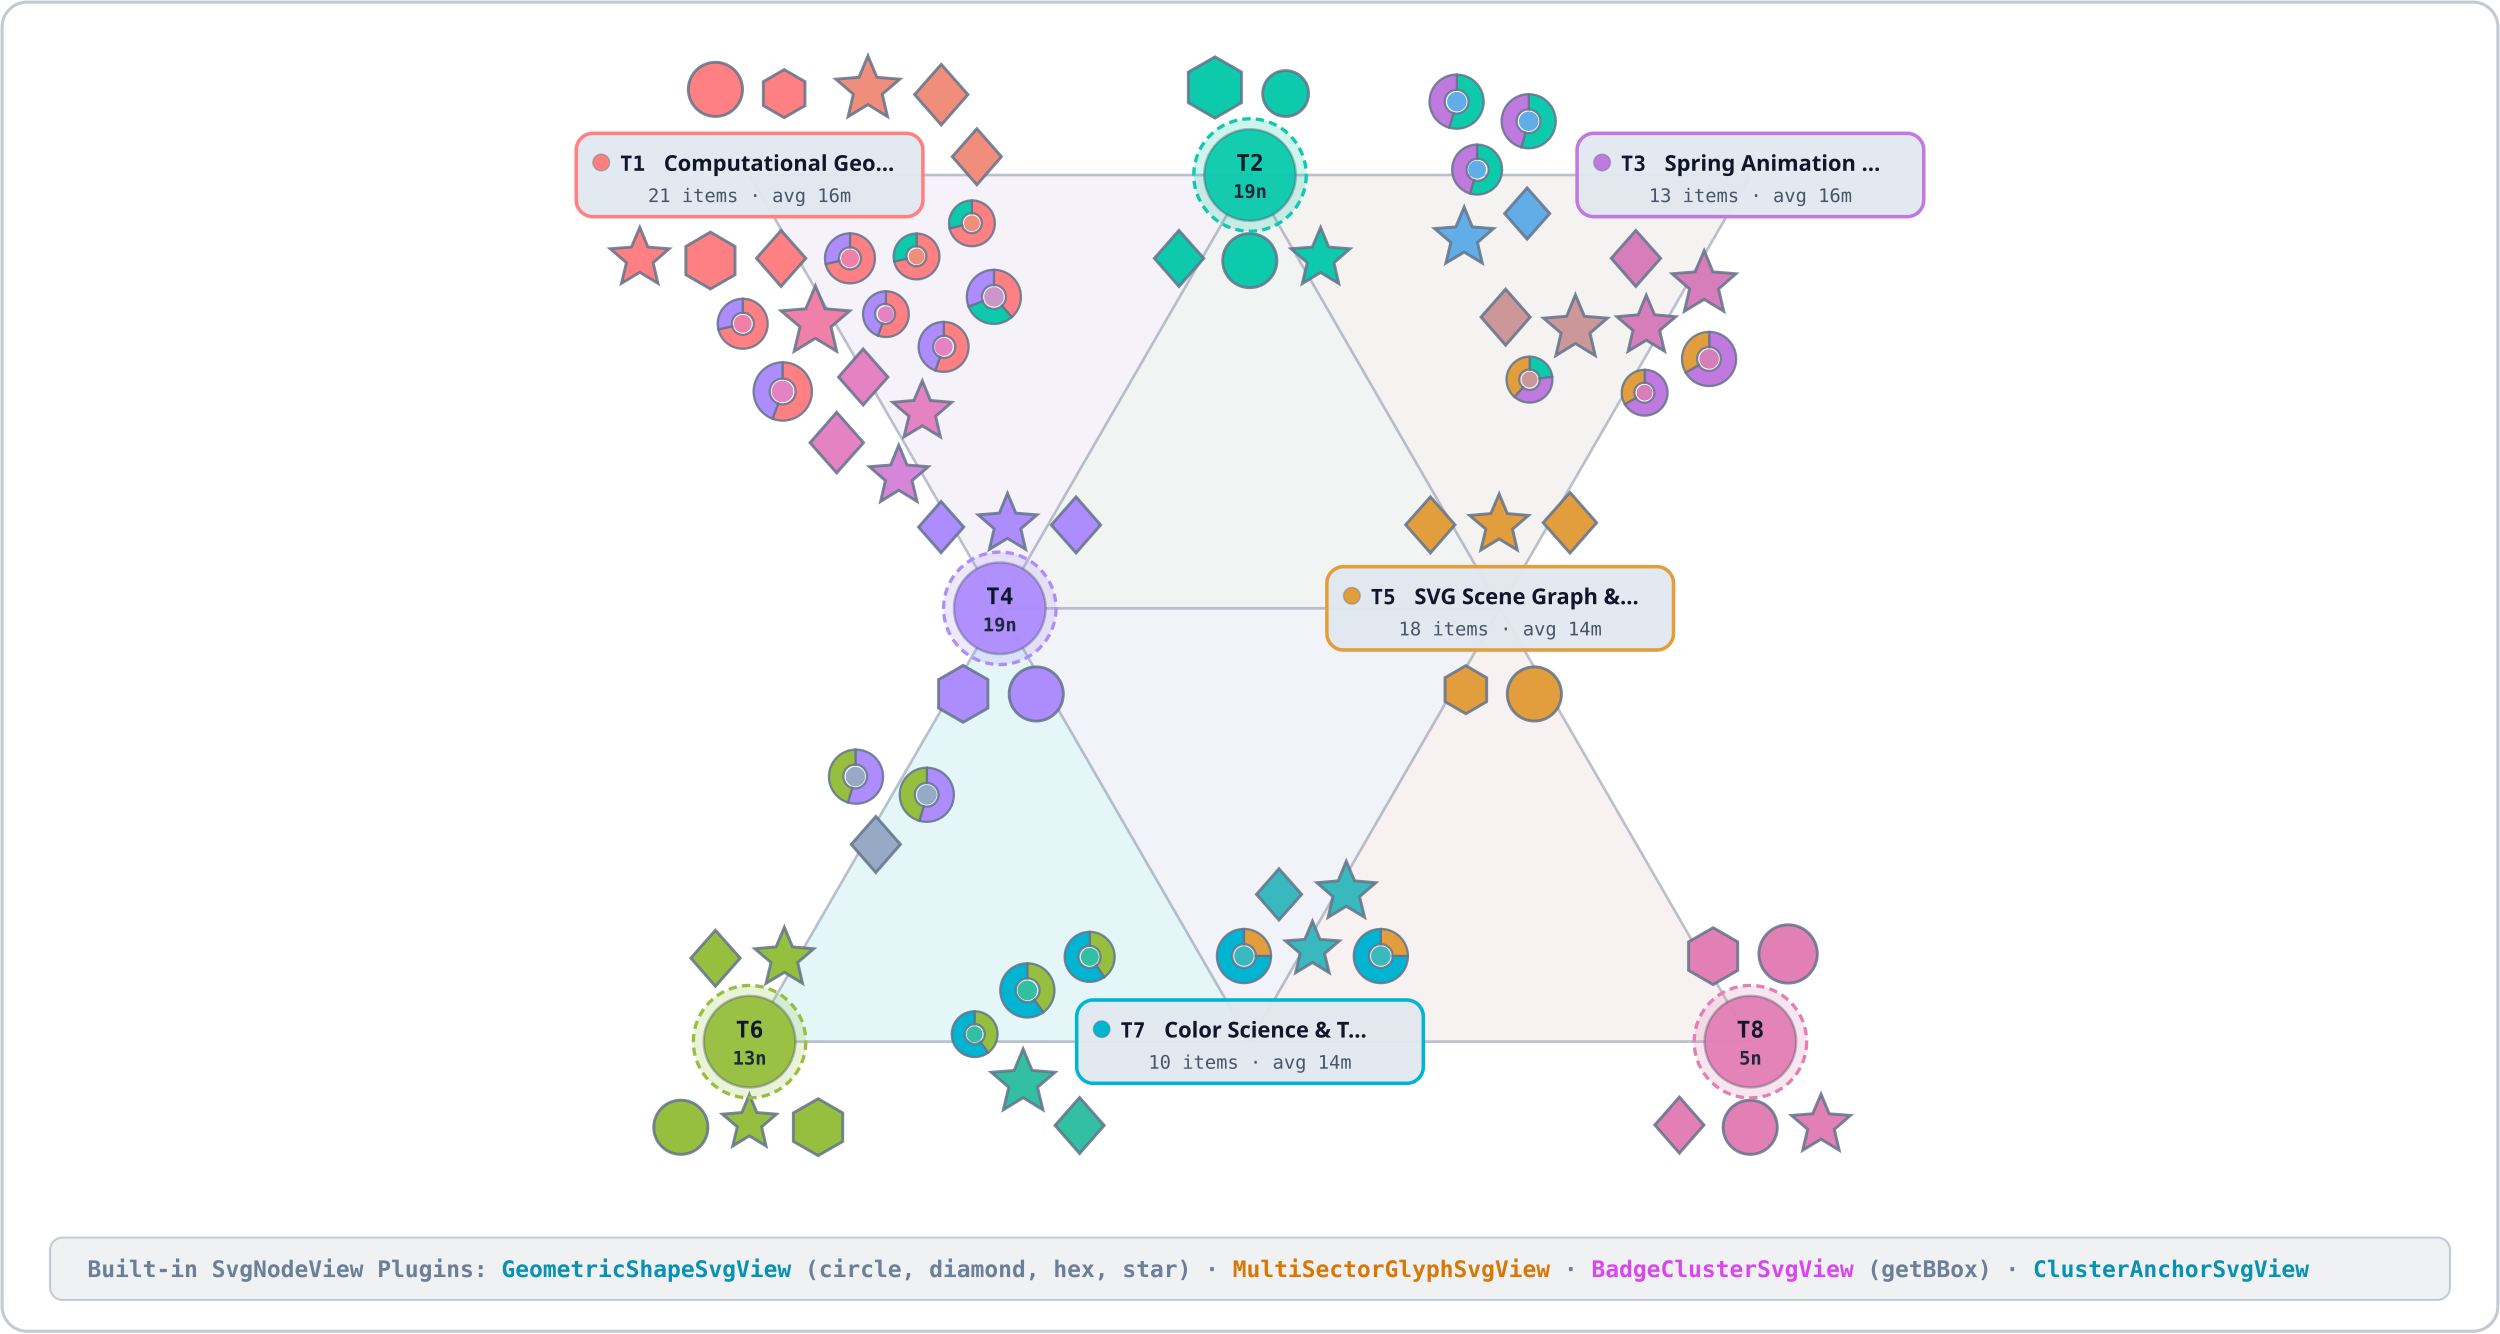
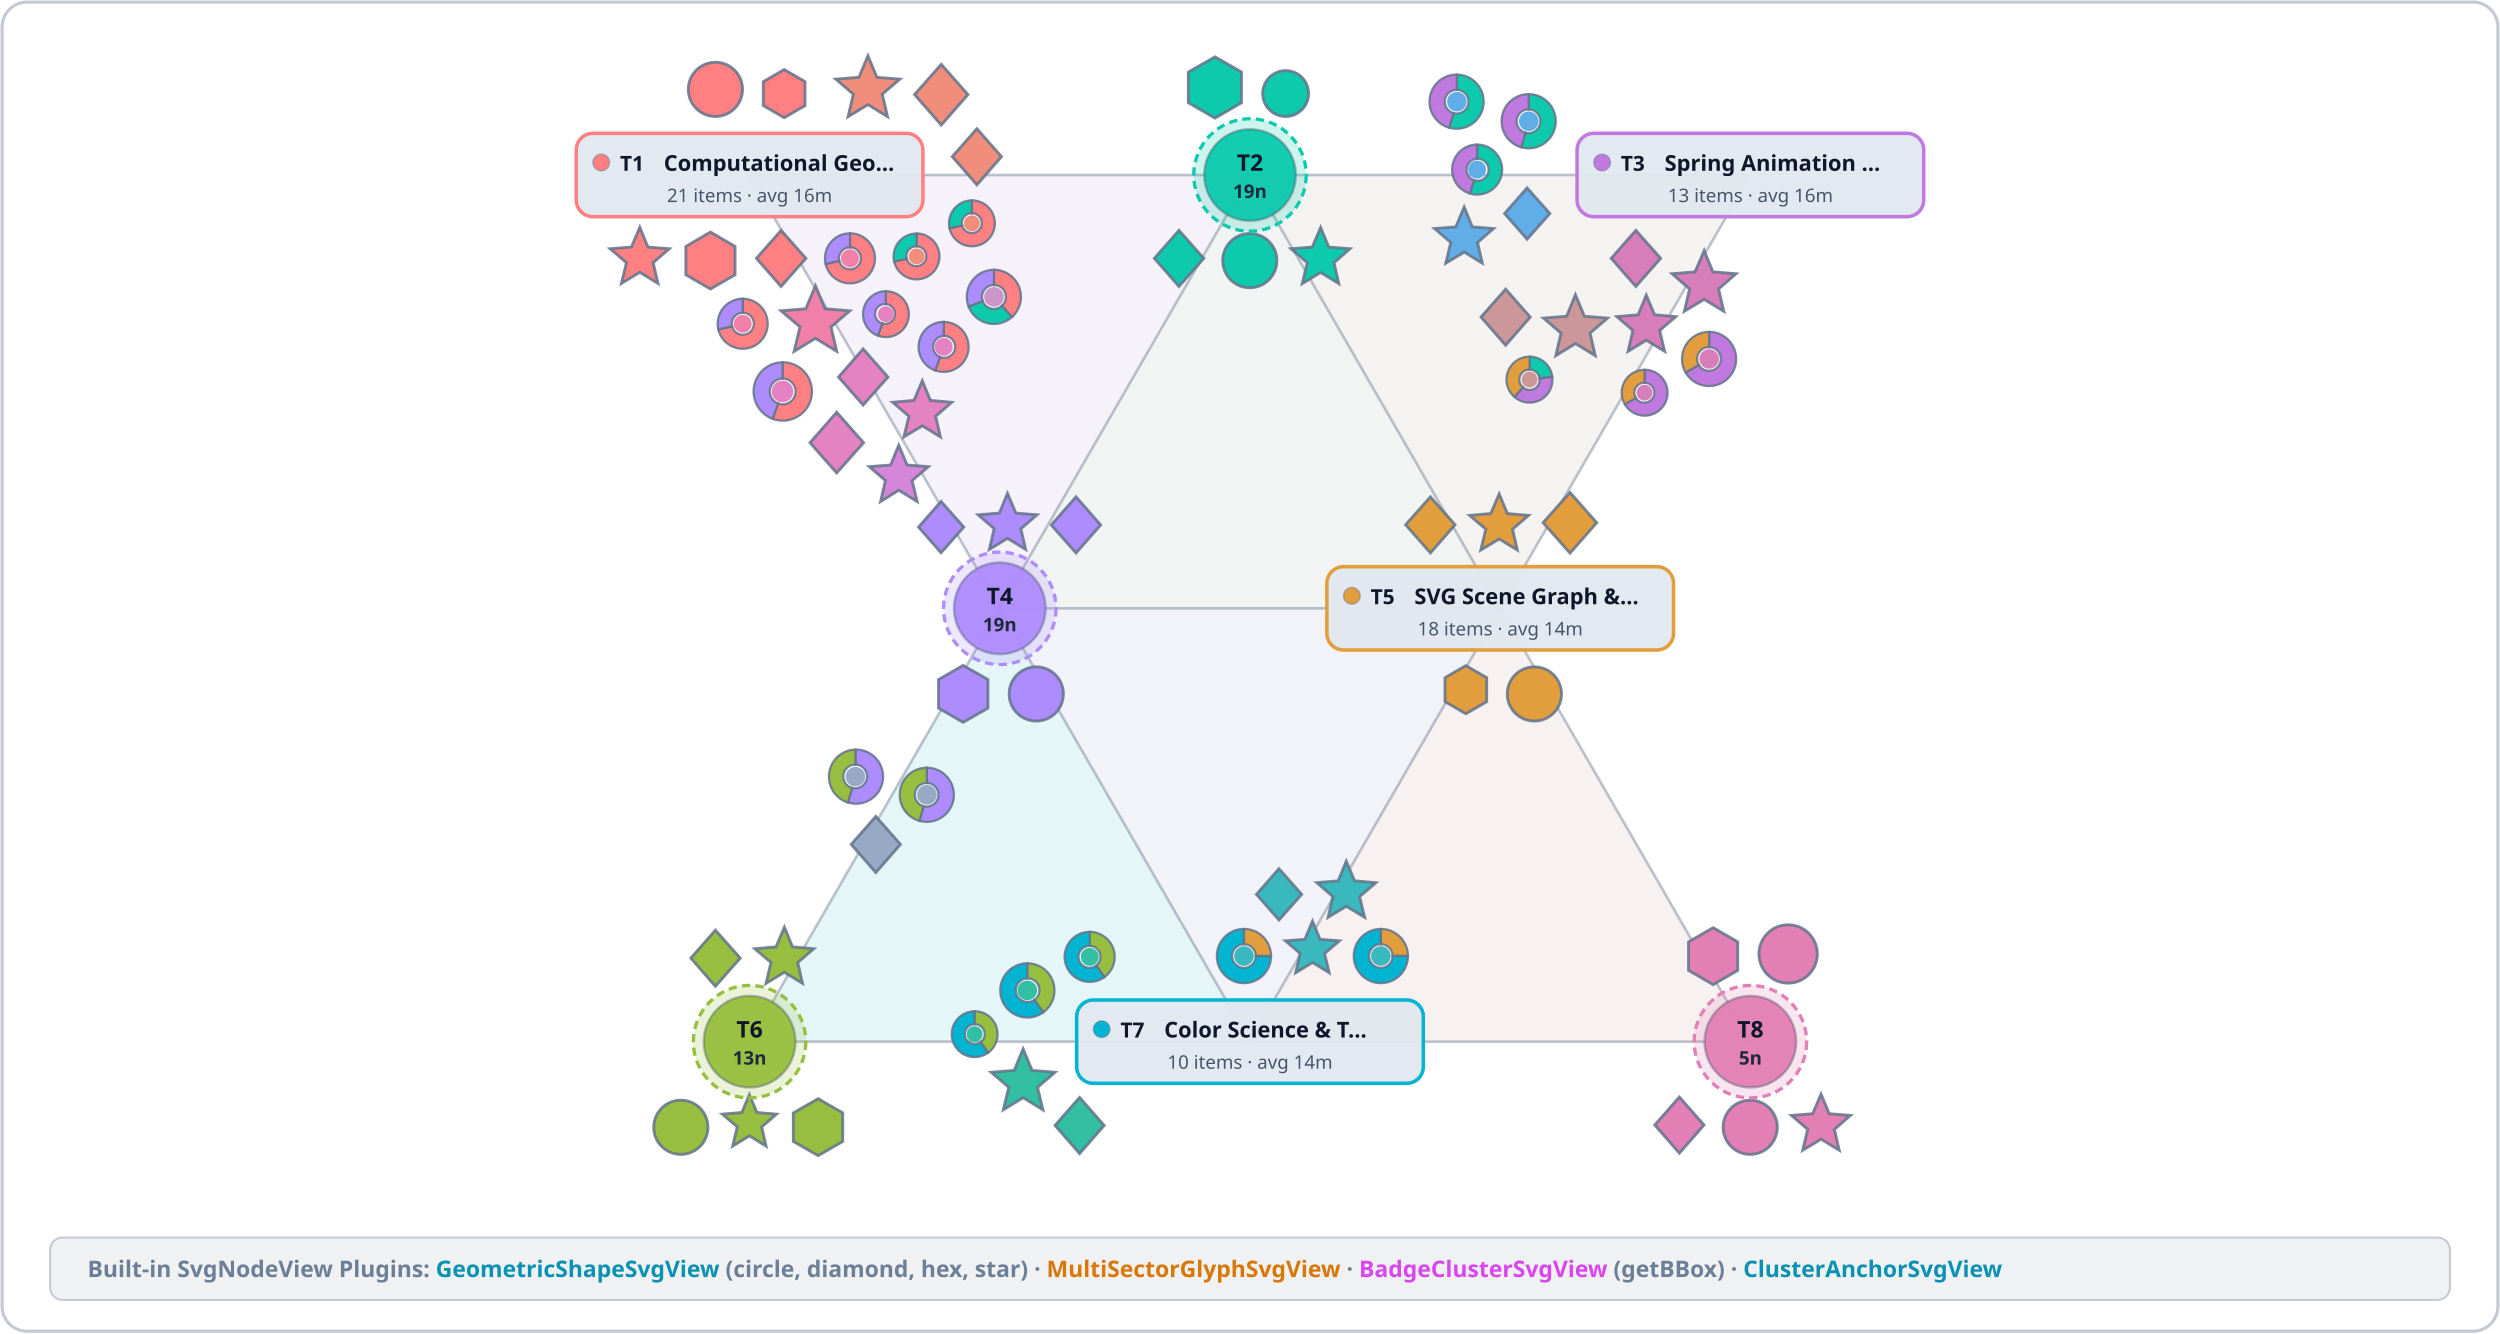
<svg xmlns="http://www.w3.org/2000/svg" viewBox="0 0 1200 640" width="1200" height="640">
  <rect x="1" y="1" width="1198" height="638" rx="12" fill="none" stroke="#64748B" stroke-opacity="0.38" stroke-width="1.5" />
  <polygon points="359.8,84.0 600.0,84.0 479.9,292.0" fill="#bc9bd1" fill-opacity="0.13" />
  <polygon points="600.0,84.0 720.1,292.0 479.9,292.0" fill="#9cafaf" fill-opacity="0.13" />
  <polygon points="600.0,84.0 840.2,84.0 720.1,292.0" fill="#b3a49b" fill-opacity="0.13" />
  <polygon points="479.9,292.0 600.0,500.0 359.8,500.0" fill="#3bb8d2" fill-opacity="0.13" />
  <polygon points="479.9,292.0 720.1,292.0 600.0,500.0" fill="#9aa4cf" fill-opacity="0.13" />
  <polygon points="720.1,292.0 840.2,500.0 600.0,500.0" fill="#c89997" fill-opacity="0.13" />
  <line x1="359.8" y1="84.0" x2="600.0" y2="84.0" stroke="#64748B" stroke-opacity="0.42" stroke-width="1.3" />
  <line x1="600.0" y1="84.0" x2="479.9" y2="292.0" stroke="#64748B" stroke-opacity="0.42" stroke-width="1.3" />
  <line x1="359.8" y1="84.0" x2="479.9" y2="292.0" stroke="#64748B" stroke-opacity="0.42" stroke-width="1.3" />
  <line x1="600.0" y1="84.0" x2="720.1" y2="292.0" stroke="#64748B" stroke-opacity="0.42" stroke-width="1.3" />
  <line x1="479.9" y1="292.0" x2="720.1" y2="292.0" stroke="#64748B" stroke-opacity="0.42" stroke-width="1.3" />
  <line x1="600.0" y1="84.0" x2="840.2" y2="84.0" stroke="#64748B" stroke-opacity="0.42" stroke-width="1.3" />
  <line x1="840.2" y1="84.0" x2="720.1" y2="292.0" stroke="#64748B" stroke-opacity="0.42" stroke-width="1.3" />
  <line x1="479.9" y1="292.0" x2="600.0" y2="500.0" stroke="#64748B" stroke-opacity="0.42" stroke-width="1.3" />
  <line x1="359.8" y1="500.0" x2="600.0" y2="500.0" stroke="#64748B" stroke-opacity="0.42" stroke-width="1.3" />
  <line x1="479.9" y1="292.0" x2="359.8" y2="500.0" stroke="#64748B" stroke-opacity="0.42" stroke-width="1.3" />
  <line x1="720.1" y1="292.0" x2="600.0" y2="500.0" stroke="#64748B" stroke-opacity="0.42" stroke-width="1.3" />
  <line x1="720.1" y1="292.0" x2="840.2" y2="500.0" stroke="#64748B" stroke-opacity="0.42" stroke-width="1.3" />
  <line x1="600.0" y1="500.0" x2="840.2" y2="500.0" stroke="#64748B" stroke-opacity="0.42" stroke-width="1.3" />
  <path d="M 453.0 154.5 A 12.0 12.0 0 1 1 448.9 177.8 L 451.2 171.4 A 5.3 5.3 0 1 0 453.0 161.2 Z" fill="#ff8083" stroke="#64748B" stroke-opacity="0.86" stroke-width="1.1" />
  <path d="M 448.9 177.8 A 12.0 12.0 0 0 1 453.0 154.5 L 453.0 161.2 A 5.3 5.3 0 0 0 451.2 171.4 Z" fill="#ad8dfd" stroke="#64748B" stroke-opacity="0.86" stroke-width="1.1" />
  <circle cx="453.0" cy="166.5" r="4.3" fill="#e582c1" />
  <polygon points="401.6,197.9 414.5,212.5 401.6,227.0 388.8,212.5" fill="#e582c1" stroke="#64748B" stroke-opacity="0.86" stroke-width="1.4" />
  <path d="M 425.2 139.8 A 11.0 11.0 0 1 1 421.4 161.1 L 423.5 155.3 A 4.8 4.8 0 1 0 425.2 145.9 Z" fill="#ff8083" stroke="#64748B" stroke-opacity="0.86" stroke-width="1.1" />
  <path d="M 421.4 161.1 A 11.0 11.0 0 0 1 425.2 139.8 L 425.2 145.9 A 4.8 4.8 0 0 0 423.5 155.3 Z" fill="#ad8dfd" stroke="#64748B" stroke-opacity="0.86" stroke-width="1.1" />
  <circle cx="425.2" cy="150.8" r="3.8" fill="#e582c1" />
  <polygon points="442.7,182.8 446.6,192.2 456.8,193.1 449.1,199.8 451.4,209.7 442.7,204.4 433.9,209.7 436.3,199.8 428.5,193.1 438.7,192.2" fill="#e582c1" stroke="#64748B" stroke-opacity="0.86" stroke-width="1.4" />
  <path d="M 375.6 173.9 A 14.0 14.0 0 1 1 370.8 201.0 L 373.5 193.7 A 6.2 6.2 0 1 0 375.6 181.7 Z" fill="#ff8083" stroke="#64748B" stroke-opacity="0.86" stroke-width="1.1" />
  <path d="M 370.8 201.0 A 14.0 14.0 0 0 1 375.6 173.9 L 375.6 181.7 A 6.2 6.2 0 0 0 373.5 193.7 Z" fill="#ad8dfd" stroke="#64748B" stroke-opacity="0.86" stroke-width="1.1" />
  <circle cx="375.6" cy="187.9" r="5.2" fill="#e582c1" />
  <polygon points="451.8,30.9 464.6,45.4 451.8,60.0 439.0,45.4" fill="#f18e7b" stroke="#64748B" stroke-opacity="0.86" stroke-width="1.4" />
  <path d="M 440.0 112.1 A 11.0 11.0 0 1 1 429.2 125.5 L 435.2 124.2 A 4.8 4.8 0 1 0 440.0 118.2 Z" fill="#ff8083" stroke="#64748B" stroke-opacity="0.86" stroke-width="1.1" />
  <path d="M 429.2 125.5 A 11.0 11.0 0 0 1 440.0 112.1 L 440.0 118.2 A 4.8 4.8 0 0 0 435.2 124.2 Z" fill="#0dcaad" stroke="#64748B" stroke-opacity="0.86" stroke-width="1.1" />
  <circle cx="440.0" cy="123.1" r="3.8" fill="#f18e7b" />
  <polygon points="416.6,26.8 420.9,37.1 431.9,38.0 423.5,45.2 426.0,56.0 416.6,50.2 407.1,56.0 409.6,45.2 401.2,38.0 412.3,37.1" fill="#f18e7b" stroke="#64748B" stroke-opacity="0.86" stroke-width="1.4" />
  <path d="M 466.5 96.2 A 11.0 11.0 0 1 1 455.8 109.6 L 461.8 108.2 A 4.8 4.8 0 1 0 466.5 102.3 Z" fill="#ff8083" stroke="#64748B" stroke-opacity="0.86" stroke-width="1.1" />
  <path d="M 455.8 109.6 A 11.0 11.0 0 0 1 466.5 96.2 L 466.5 102.3 A 4.8 4.8 0 0 0 461.8 108.2 Z" fill="#0dcaad" stroke="#64748B" stroke-opacity="0.86" stroke-width="1.1" />
  <circle cx="466.5" cy="107.2" r="3.8" fill="#f18e7b" />
  <polygon points="468.9,61.8 480.7,75.2 468.9,88.7 457.1,75.2" fill="#f18e7b" stroke="#64748B" stroke-opacity="0.86" stroke-width="1.4" />
  <path d="M 523.1 447.3 A 12.0 12.0 0 0 1 530.1 469.0 L 526.2 463.5 A 5.3 5.3 0 0 0 523.1 454.0 Z" fill="#97bf3f" stroke="#64748B" stroke-opacity="0.86" stroke-width="1.1" />
  <path d="M 530.1 469.0 A 12.0 12.0 0 1 1 523.1 447.3 L 523.1 454.0 A 5.3 5.3 0 1 0 526.2 463.5 Z" fill="#00b4d2" stroke="#64748B" stroke-opacity="0.86" stroke-width="1.1" />
  <circle cx="523.1" cy="459.3" r="4.3" fill="#32bfa2" />
  <polygon points="491.1,503.5 495.4,513.8 506.4,514.7 498.0,521.9 500.6,532.7 491.1,526.9 481.6,532.7 484.2,521.9 475.8,514.7 486.8,513.8" fill="#32bfa2" stroke="#64748B" stroke-opacity="0.86" stroke-width="1.4" />
  <path d="M 467.8 485.4 A 11.0 11.0 0 0 1 474.3 505.3 L 470.7 500.3 A 4.8 4.8 0 0 0 467.8 491.6 Z" fill="#97bf3f" stroke="#64748B" stroke-opacity="0.86" stroke-width="1.1" />
  <path d="M 474.3 505.3 A 11.0 11.0 0 1 1 467.8 485.4 L 467.8 491.6 A 4.8 4.8 0 1 0 470.7 500.3 Z" fill="#00b4d2" stroke="#64748B" stroke-opacity="0.86" stroke-width="1.1" />
  <circle cx="467.8" cy="496.4" r="3.8" fill="#32bfa2" />
  <polygon points="518.2,526.8 530.0,540.2 518.2,553.7 506.4,540.2" fill="#32bfa2" stroke="#64748B" stroke-opacity="0.86" stroke-width="1.4" />
  <path d="M 493.1 462.4 A 13.0 13.0 0 0 1 500.8 485.9 L 496.5 480.0 A 5.7 5.7 0 0 0 493.1 469.6 Z" fill="#97bf3f" stroke="#64748B" stroke-opacity="0.86" stroke-width="1.1" />
  <path d="M 500.8 485.9 A 13.0 13.0 0 1 1 493.1 462.4 L 493.1 469.6 A 5.7 5.7 0 1 0 496.5 480.0 Z" fill="#00b4d2" stroke="#64748B" stroke-opacity="0.86" stroke-width="1.1" />
  <circle cx="493.1" cy="475.4" r="4.7" fill="#32bfa2" />
  <polygon points="818.0,120.3 822.2,130.5 833.3,131.4 824.9,138.7 827.4,149.4 818.0,143.7 808.5,149.4 811.0,138.7 802.6,131.4 813.7,130.5" fill="#d77eba" stroke="#64748B" stroke-opacity="0.86" stroke-width="1.4" />
  <path d="M 789.4 177.5 A 11.0 11.0 0 1 1 779.9 194.0 L 785.2 191.0 A 4.8 4.8 0 1 0 789.4 183.7 Z" fill="#c079de" stroke="#64748B" stroke-opacity="0.86" stroke-width="1.1" />
  <path d="M 779.9 194.0 A 11.0 11.0 0 0 1 789.4 177.5 L 789.4 183.7 A 4.8 4.8 0 0 0 785.2 191.0 Z" fill="#e29e3c" stroke="#64748B" stroke-opacity="0.86" stroke-width="1.1" />
  <circle cx="789.4" cy="188.5" r="3.8" fill="#d77eba" />
  <polygon points="785.2,110.6 797.1,124.0 785.2,137.5 773.4,124.0" fill="#d77eba" stroke="#64748B" stroke-opacity="0.86" stroke-width="1.4" />
  <path d="M 820.4 159.3 A 13.0 13.0 0 1 1 809.1 178.8 L 815.4 175.2 A 5.7 5.7 0 1 0 820.4 166.6 Z" fill="#c079de" stroke="#64748B" stroke-opacity="0.86" stroke-width="1.1" />
  <path d="M 809.1 178.8 A 13.0 13.0 0 0 1 820.4 159.3 L 820.4 166.6 A 5.7 5.7 0 0 0 815.4 175.2 Z" fill="#e29e3c" stroke="#64748B" stroke-opacity="0.86" stroke-width="1.1" />
  <circle cx="820.4" cy="172.3" r="4.7" fill="#d77eba" />
  <polygon points="790.2,141.7 794.2,151.1 804.4,152.0 796.6,158.6 799.0,168.6 790.2,163.3 781.5,168.6 783.8,158.6 776.1,152.0 786.3,151.1" fill="#d77eba" stroke="#64748B" stroke-opacity="0.86" stroke-width="1.4" />
  <circle cx="617.1" cy="44.9" r="11.0" fill="#0dcaad" stroke="#64748B" stroke-opacity="0.86" stroke-width="1.4" />
  <polygon points="565.9,110.6 577.8,124.0 565.9,137.5 554.1,124.0" fill="#0dcaad" stroke="#64748B" stroke-opacity="0.86" stroke-width="1.4" />
  <polygon points="583.2,27.3 595.9,34.6 595.9,49.3 583.2,56.7 570.4,49.3 570.4,34.6" fill="#0dcaad" stroke="#64748B" stroke-opacity="0.86" stroke-width="1.4" />
  <polygon points="633.9,109.2 637.8,118.6 648.0,119.4 640.3,126.1 642.6,136.1 633.9,130.8 625.1,136.1 627.5,126.1 619.7,119.4 629.9,118.6" fill="#0dcaad" stroke="#64748B" stroke-opacity="0.86" stroke-width="1.4" />
  <circle cx="599.9" cy="125.1" r="13.0" fill="#0dcaad" stroke="#64748B" stroke-opacity="0.86" stroke-width="1.4" />
  <polygon points="753.6,236.4 766.4,250.9 753.6,265.5 740.7,250.9" fill="#e29e3c" stroke="#64748B" stroke-opacity="0.86" stroke-width="1.4" />
  <polygon points="703.6,319.5 713.6,325.3 713.6,336.8 703.6,342.6 693.6,336.8 693.6,325.3" fill="#e29e3c" stroke="#64748B" stroke-opacity="0.86" stroke-width="1.4" />
  <polygon points="719.6,237.1 723.5,246.5 733.7,247.4 726.0,254.0 728.3,264.0 719.6,258.7 710.8,264.0 713.2,254.0 705.4,247.4 715.6,246.5" fill="#e29e3c" stroke="#64748B" stroke-opacity="0.86" stroke-width="1.4" />
  <circle cx="736.5" cy="333.1" r="13.0" fill="#e29e3c" stroke="#64748B" stroke-opacity="0.86" stroke-width="1.4" />
  <polygon points="686.6,238.5 698.4,251.9 686.6,265.4 674.7,251.9" fill="#e29e3c" stroke="#64748B" stroke-opacity="0.86" stroke-width="1.4" />
  <polygon points="376.4,33.4 386.4,39.2 386.4,50.7 376.4,56.5 366.4,50.7 366.4,39.2" fill="#ff8083" stroke="#64748B" stroke-opacity="0.86" stroke-width="1.4" />
  <polygon points="307.1,109.1 311.0,118.6 321.2,119.4 313.5,126.1 315.8,136.0 307.1,130.7 298.3,136.0 300.7,126.1 292.9,119.4 303.1,118.6" fill="#ff8083" stroke="#64748B" stroke-opacity="0.86" stroke-width="1.4" />
  <circle cx="343.4" cy="42.9" r="13.0" fill="#ff8083" stroke="#64748B" stroke-opacity="0.86" stroke-width="1.4" />
  <polygon points="374.9,110.6 386.8,124.0 374.9,137.5 363.1,124.0" fill="#ff8083" stroke="#64748B" stroke-opacity="0.86" stroke-width="1.4" />
  <polygon points="341.0,111.4 352.8,118.3 352.8,131.9 341.0,138.7 329.2,131.9 329.2,118.3" fill="#ff8083" stroke="#64748B" stroke-opacity="0.86" stroke-width="1.4" />
  <polygon points="376.5,445.1 380.4,454.5 390.6,455.4 382.9,462.0 385.2,472.0 376.5,466.7 367.7,472.0 370.1,462.0 362.3,455.4 372.5,454.5" fill="#97bf3f" stroke="#64748B" stroke-opacity="0.86" stroke-width="1.4" />
  <circle cx="326.8" cy="541.1" r="13.0" fill="#97bf3f" stroke="#64748B" stroke-opacity="0.86" stroke-width="1.4" />
  <polygon points="343.4,446.5 355.3,459.9 343.4,473.4 331.6,459.9" fill="#97bf3f" stroke="#64748B" stroke-opacity="0.86" stroke-width="1.4" />
  <polygon points="392.7,527.4 404.5,534.2 404.5,547.9 392.7,554.7 380.8,547.9 380.8,534.2" fill="#97bf3f" stroke="#64748B" stroke-opacity="0.86" stroke-width="1.4" />
  <polygon points="359.7,525.4 363.3,534.0 372.7,534.8 365.6,540.9 367.7,550.1 359.7,545.2 351.7,550.1 353.9,540.9 346.7,534.8 356.1,534.0" fill="#97bf3f" stroke="#64748B" stroke-opacity="0.86" stroke-width="1.4" />
  <circle cx="858.3" cy="457.9" r="14.0" fill="#e27fb4" stroke="#64748B" stroke-opacity="0.86" stroke-width="1.4" />
  <polygon points="806.1,526.6 817.9,540.0 806.1,553.5 794.3,540.0" fill="#e27fb4" stroke="#64748B" stroke-opacity="0.86" stroke-width="1.4" />
  <polygon points="822.3,445.3 834.1,452.1 834.1,465.8 822.3,472.6 810.5,465.8 810.5,452.1" fill="#e27fb4" stroke="#64748B" stroke-opacity="0.86" stroke-width="1.4" />
  <polygon points="874.1,525.2 878.0,534.6 888.2,535.4 880.5,542.1 882.8,552.1 874.1,546.8 865.3,552.1 867.7,542.1 859.9,535.4 870.1,534.6" fill="#e27fb4" stroke="#64748B" stroke-opacity="0.86" stroke-width="1.4" />
  <circle cx="840.1" cy="541.1" r="13.0" fill="#e27fb4" stroke="#64748B" stroke-opacity="0.86" stroke-width="1.4" />
  <polygon points="516.5,238.5 528.3,252.0 516.5,265.4 504.6,252.0" fill="#ad8dfd" stroke="#64748B" stroke-opacity="0.86" stroke-width="1.4" />
  <polygon points="462.3,319.4 474.2,326.2 474.2,339.9 462.3,346.7 450.5,339.9 450.5,326.2" fill="#ad8dfd" stroke="#64748B" stroke-opacity="0.86" stroke-width="1.4" />
  <polygon points="483.6,236.8 487.6,246.3 497.8,247.1 490.0,253.8 492.3,263.7 483.6,258.4 474.9,263.7 477.2,253.8 469.5,247.1 479.7,246.3" fill="#ad8dfd" stroke="#64748B" stroke-opacity="0.86" stroke-width="1.4" />
  <circle cx="497.4" cy="333.1" r="13.0" fill="#ad8dfd" stroke="#64748B" stroke-opacity="0.86" stroke-width="1.4" />
  <polygon points="451.7,240.7 462.6,253.0 451.7,265.3 440.9,253.0" fill="#ad8dfd" stroke="#64748B" stroke-opacity="0.86" stroke-width="1.4" />
  <path d="M 733.8 45.2 A 13.0 13.0 0 1 1 730.2 70.7 L 732.2 63.7 A 5.7 5.7 0 1 0 733.8 52.5 Z" fill="#0dcaad" stroke="#64748B" stroke-opacity="0.86" stroke-width="1.1" />
  <path d="M 730.2 70.7 A 13.0 13.0 0 0 1 733.8 45.2 L 733.8 52.5 A 5.7 5.7 0 0 0 732.2 63.7 Z" fill="#c079de" stroke="#64748B" stroke-opacity="0.86" stroke-width="1.1" />
  <circle cx="733.8" cy="58.2" r="4.7" fill="#61ade8" />
  <polygon points="702.8,99.4 706.7,108.9 716.9,109.7 709.2,116.4 711.5,126.3 702.8,121.0 694.0,126.3 696.4,116.4 688.6,109.7 698.8,108.9" fill="#61ade8" stroke="#64748B" stroke-opacity="0.86" stroke-width="1.4" />
  <path d="M 699.3 35.8 A 13.0 13.0 0 1 1 695.6 61.3 L 697.7 54.3 A 5.7 5.7 0 1 0 699.3 43.1 Z" fill="#0dcaad" stroke="#64748B" stroke-opacity="0.86" stroke-width="1.1" />
  <path d="M 695.6 61.3 A 13.0 13.0 0 0 1 699.3 35.8 L 699.3 43.1 A 5.7 5.7 0 0 0 697.7 54.3 Z" fill="#c079de" stroke="#64748B" stroke-opacity="0.86" stroke-width="1.1" />
  <circle cx="699.3" cy="48.8" r="4.7" fill="#61ade8" />
  <polygon points="733.0,90.2 743.9,102.5 733.0,114.8 722.2,102.5" fill="#61ade8" stroke="#64748B" stroke-opacity="0.86" stroke-width="1.4" />
  <path d="M 709.0 69.4 A 12.0 12.0 0 1 1 705.6 92.9 L 707.5 86.5 A 5.3 5.3 0 1 0 709.0 76.2 Z" fill="#0dcaad" stroke="#64748B" stroke-opacity="0.86" stroke-width="1.1" />
  <path d="M 705.6 92.9 A 12.0 12.0 0 0 1 709.0 69.4 L 709.0 76.2 A 5.3 5.3 0 0 0 707.5 86.5 Z" fill="#c079de" stroke="#64748B" stroke-opacity="0.86" stroke-width="1.1" />
  <circle cx="709.0" cy="81.4" r="4.3" fill="#61ade8" />
  <polygon points="646.2,413.4 650.2,422.8 660.4,423.7 652.6,430.4 655.0,440.3 646.2,435.0 637.5,440.3 639.8,430.4 632.1,423.7 642.3,422.8" fill="#39b9bd" stroke="#64748B" stroke-opacity="0.86" stroke-width="1.4" />
  <path d="M 597.1 445.9 A 13.0 13.0 0 0 1 610.1 458.9 L 602.8 458.9 A 5.7 5.7 0 0 0 597.1 453.2 Z" fill="#e29e3c" stroke="#64748B" stroke-opacity="0.86" stroke-width="1.1" />
  <path d="M 610.1 458.9 A 13.0 13.0 0 1 1 597.1 445.9 L 597.1 453.2 A 5.7 5.7 0 1 0 602.8 458.9 Z" fill="#00b4d2" stroke="#64748B" stroke-opacity="0.86" stroke-width="1.1" />
  <circle cx="597.1" cy="458.9" r="4.7" fill="#39b9bd" />
  <polygon points="613.9,417.0 624.8,429.3 613.9,441.6 603.1,429.3" fill="#39b9bd" stroke="#64748B" stroke-opacity="0.86" stroke-width="1.4" />
  <path d="M 662.8 445.9 A 13.0 13.0 0 0 1 675.8 458.9 L 668.5 458.9 A 5.7 5.7 0 0 0 662.8 453.2 Z" fill="#e29e3c" stroke="#64748B" stroke-opacity="0.86" stroke-width="1.1" />
  <path d="M 675.8 458.9 A 13.0 13.0 0 1 1 662.8 445.9 L 662.8 453.2 A 5.7 5.7 0 1 0 668.5 458.9 Z" fill="#00b4d2" stroke="#64748B" stroke-opacity="0.86" stroke-width="1.1" />
  <circle cx="662.8" cy="458.9" r="4.7" fill="#39b9bd" />
  <polygon points="630.0,442.2 633.6,450.9 642.9,451.6 635.8,457.7 638.0,466.9 630.0,462.0 621.9,466.9 624.1,457.7 617.0,451.6 626.3,450.9" fill="#39b9bd" stroke="#64748B" stroke-opacity="0.86" stroke-width="1.4" />
  <path d="M 444.9 368.5 A 13.0 13.0 0 1 1 441.3 394.0 L 443.3 387.0 A 5.7 5.7 0 1 0 444.9 375.8 Z" fill="#ad8dfd" stroke="#64748B" stroke-opacity="0.86" stroke-width="1.1" />
  <path d="M 441.3 394.0 A 13.0 13.0 0 0 1 444.9 368.5 L 444.9 375.8 A 5.7 5.7 0 0 0 443.3 387.0 Z" fill="#97bf3f" stroke="#64748B" stroke-opacity="0.86" stroke-width="1.1" />
  <circle cx="444.9" cy="381.5" r="4.7" fill="#97aac5" />
  <polygon points="420.4,391.9 432.2,405.3 420.4,418.8 408.6,405.3" fill="#97aac5" stroke="#64748B" stroke-opacity="0.86" stroke-width="1.4" />
  <path d="M 410.6 359.8 A 13.0 13.0 0 1 1 407.0 385.2 L 409.0 378.2 A 5.7 5.7 0 1 0 410.6 367.0 Z" fill="#ad8dfd" stroke="#64748B" stroke-opacity="0.86" stroke-width="1.1" />
  <path d="M 407.0 385.2 A 13.0 13.0 0 0 1 410.6 359.8 L 410.6 367.0 A 5.7 5.7 0 0 0 409.0 378.2 Z" fill="#97bf3f" stroke="#64748B" stroke-opacity="0.86" stroke-width="1.1" />
  <circle cx="410.6" cy="372.8" r="4.7" fill="#97aac5" />
  <polygon points="756.2,141.5 760.5,151.8 771.6,152.7 763.2,159.9 765.7,170.7 756.2,164.9 746.8,170.7 749.3,159.9 740.9,152.7 752.0,151.8" fill="#cc9799" stroke="#64748B" stroke-opacity="0.86" stroke-width="1.4" />
  <path d="M 734.2 171.2 A 11.0 11.0 0 0 1 745.1 180.9 L 739.0 181.7 A 4.8 4.8 0 0 0 734.2 177.4 Z" fill="#0dcaad" stroke="#64748B" stroke-opacity="0.86" stroke-width="1.1" />
  <path d="M 745.1 180.9 A 11.0 11.0 0 0 1 726.9 190.5 L 731.0 185.9 A 4.8 4.8 0 0 0 739.0 181.7 Z" fill="#c079de" stroke="#64748B" stroke-opacity="0.86" stroke-width="1.1" />
  <path d="M 726.9 190.5 A 11.0 11.0 0 0 1 734.2 171.2 L 734.2 177.4 A 4.8 4.8 0 0 0 731.0 185.9 Z" fill="#e29e3c" stroke="#64748B" stroke-opacity="0.86" stroke-width="1.1" />
  <circle cx="734.2" cy="182.2" r="3.8" fill="#cc9799" />
  <polygon points="722.7,138.8 734.5,152.2 722.7,165.7 710.9,152.2" fill="#cc9799" stroke="#64748B" stroke-opacity="0.86" stroke-width="1.4" />
  <path d="M 356.5 143.4 A 12.0 12.0 0 1 1 344.8 158.1 L 351.4 156.6 A 5.3 5.3 0 1 0 356.5 150.1 Z" fill="#ff8083" stroke="#64748B" stroke-opacity="0.86" stroke-width="1.1" />
  <path d="M 344.8 158.1 A 12.0 12.0 0 0 1 356.5 143.4 L 356.5 150.1 A 5.3 5.3 0 0 0 351.4 156.6 Z" fill="#ad8dfd" stroke="#64748B" stroke-opacity="0.86" stroke-width="1.1" />
  <circle cx="356.5" cy="155.4" r="4.3" fill="#f180a9" />
  <polygon points="391.4,137.2 396.0,148.2 407.9,149.2 398.9,156.9 401.6,168.6 391.4,162.4 381.2,168.6 384.0,156.9 374.9,149.2 386.8,148.2" fill="#f180a9" stroke="#64748B" stroke-opacity="0.86" stroke-width="1.4" />
  <path d="M 408.0 112.0 A 12.0 12.0 0 1 1 396.3 126.7 L 402.8 125.2 A 5.3 5.3 0 1 0 408.0 118.7 Z" fill="#ff8083" stroke="#64748B" stroke-opacity="0.86" stroke-width="1.1" />
  <path d="M 396.3 126.7 A 12.0 12.0 0 0 1 408.0 112.0 L 408.0 118.7 A 5.3 5.3 0 0 0 402.8 125.2 Z" fill="#ad8dfd" stroke="#64748B" stroke-opacity="0.86" stroke-width="1.1" />
  <circle cx="408.0" cy="124.0" r="4.3" fill="#f180a9" />
  <polygon points="414.3,167.5 426.2,181.0 414.3,194.4 402.5,181.0" fill="#e582c1" stroke="#64748B" stroke-opacity="0.86" stroke-width="1.4" />
  <path d="M 477.1 129.5 A 13.0 13.0 0 0 1 485.7 152.2 L 480.9 146.8 A 5.7 5.7 0 0 0 477.1 136.8 Z" fill="#ff8083" stroke="#64748B" stroke-opacity="0.86" stroke-width="1.1" />
  <path d="M 485.7 152.2 A 13.0 13.0 0 0 1 464.9 147.1 L 471.7 144.5 A 5.7 5.7 0 0 0 480.9 146.8 Z" fill="#0dcaad" stroke="#64748B" stroke-opacity="0.86" stroke-width="1.1" />
  <path d="M 464.9 147.1 A 13.0 13.0 0 0 1 477.1 129.5 L 477.1 136.8 A 5.7 5.7 0 0 0 471.7 144.5 Z" fill="#ad8dfd" stroke="#64748B" stroke-opacity="0.86" stroke-width="1.1" />
  <circle cx="477.1" cy="142.5" r="4.7" fill="#ca96c8" />
  <polygon points="431.4,213.7 435.4,223.2 445.6,224.0 437.8,230.7 440.2,240.7 431.4,235.3 422.7,240.7 425.0,230.7 417.3,224.0 427.5,223.2" fill="#d586d9" stroke="#64748B" stroke-opacity="0.86" stroke-width="1.4" />
  <g transform="translate(359.8, 84.0)">
    <rect x="-83.2" y="-20.0" width="166.4" height="40.0" rx="8" fill="#E2E8F0" fill-opacity="0.95" stroke="#ff8083" stroke-width="1.7" />
    <circle cx="-71.2" cy="-6" r="4" fill="#ff8083" stroke="#64748B" stroke-opacity="0.45" stroke-width="0.7" />
-     <text x="-62.2" y="-2" font-family="JetBrains Mono, monospace" font-size="10" font-weight="700" fill="#0F172A">T1</text>
-     <text x="-41.2" y="-2" font-family="Noto Sans, sans-serif" font-size="10.5" font-weight="600" fill="#0F172A">Computational Geo…</text>
-     <text x="0" y="13" text-anchor="middle" font-family="JetBrains Mono, monospace" font-size="9" fill="#475569">21 items · avg 16m</text>
+     <text x="-62.2" y="-2" font-family="IBM Plex Mono, Noto Sans, Noto Sans Symbols, monospace" font-size="10" font-weight="700" fill="#0F172A">T1</text>
+     <text x="-41.2" y="-2" font-family="Plus Jakarta Sans, Noto Sans, Noto Sans Symbols, sans-serif" font-size="10.5" font-weight="600" fill="#0F172A">Computational Geo…</text>
+     <text x="0" y="13" text-anchor="middle" font-family="IBM Plex Mono, Noto Sans, Noto Sans Symbols, monospace" font-size="9" fill="#475569">21 items · avg 16m</text>
  </g>
  <g transform="translate(600.0, 84.0)">
    <circle r="27.0" fill="#0dcaad" fill-opacity="0.20" stroke="#0dcaad" stroke-width="1.6" stroke-dasharray="4 2.5" />
    <circle r="22.0" fill="#0dcaad" fill-opacity="0.96" stroke="#475569" stroke-opacity="0.38" stroke-width="1.2" />
-     <text y="-2" text-anchor="middle" font-family="JetBrains Mono, monospace" font-size="11" font-weight="700" fill="#0F172A">T2</text>
-     <text y="11" text-anchor="middle" font-family="JetBrains Mono, monospace" font-size="9" font-weight="600" fill="#1E293B">19n</text>
+     <text y="-2" text-anchor="middle" font-family="IBM Plex Mono, Noto Sans, Noto Sans Symbols, monospace" font-size="11" font-weight="700" fill="#0F172A">T2</text>
+     <text y="11" text-anchor="middle" font-family="IBM Plex Mono, Noto Sans, Noto Sans Symbols, monospace" font-size="9" font-weight="600" fill="#1E293B">19n</text>
  </g>
  <g transform="translate(840.2, 84.0)">
    <rect x="-83.2" y="-20.0" width="166.4" height="40.0" rx="8" fill="#E2E8F0" fill-opacity="0.95" stroke="#c079de" stroke-width="1.7" />
    <circle cx="-71.2" cy="-6" r="4" fill="#c079de" stroke="#64748B" stroke-opacity="0.45" stroke-width="0.7" />
-     <text x="-62.2" y="-2" font-family="JetBrains Mono, monospace" font-size="10" font-weight="700" fill="#0F172A">T3</text>
-     <text x="-41.2" y="-2" font-family="Noto Sans, sans-serif" font-size="10.5" font-weight="600" fill="#0F172A">Spring Animation …</text>
-     <text x="0" y="13" text-anchor="middle" font-family="JetBrains Mono, monospace" font-size="9" fill="#475569">13 items · avg 16m</text>
+     <text x="-62.2" y="-2" font-family="IBM Plex Mono, Noto Sans, Noto Sans Symbols, monospace" font-size="10" font-weight="700" fill="#0F172A">T3</text>
+     <text x="-41.2" y="-2" font-family="Plus Jakarta Sans, Noto Sans, Noto Sans Symbols, sans-serif" font-size="10.5" font-weight="600" fill="#0F172A">Spring Animation …</text>
+     <text x="0" y="13" text-anchor="middle" font-family="IBM Plex Mono, Noto Sans, Noto Sans Symbols, monospace" font-size="9" fill="#475569">13 items · avg 16m</text>
  </g>
  <g transform="translate(479.9, 292.0)">
    <circle r="27.0" fill="#ad8dfd" fill-opacity="0.20" stroke="#ad8dfd" stroke-width="1.6" stroke-dasharray="4 2.5" />
    <circle r="22.0" fill="#ad8dfd" fill-opacity="0.96" stroke="#475569" stroke-opacity="0.38" stroke-width="1.2" />
-     <text y="-2" text-anchor="middle" font-family="JetBrains Mono, monospace" font-size="11" font-weight="700" fill="#0F172A">T4</text>
-     <text y="11" text-anchor="middle" font-family="JetBrains Mono, monospace" font-size="9" font-weight="600" fill="#1E293B">19n</text>
+     <text y="-2" text-anchor="middle" font-family="IBM Plex Mono, Noto Sans, Noto Sans Symbols, monospace" font-size="11" font-weight="700" fill="#0F172A">T4</text>
+     <text y="11" text-anchor="middle" font-family="IBM Plex Mono, Noto Sans, Noto Sans Symbols, monospace" font-size="9" font-weight="600" fill="#1E293B">19n</text>
  </g>
  <g transform="translate(720.1, 292.0)">
    <rect x="-83.2" y="-20.0" width="166.4" height="40.0" rx="8" fill="#E2E8F0" fill-opacity="0.95" stroke="#e29e3c" stroke-width="1.7" />
    <circle cx="-71.2" cy="-6" r="4" fill="#e29e3c" stroke="#64748B" stroke-opacity="0.45" stroke-width="0.7" />
-     <text x="-62.2" y="-2" font-family="JetBrains Mono, monospace" font-size="10" font-weight="700" fill="#0F172A">T5</text>
-     <text x="-41.2" y="-2" font-family="Noto Sans, sans-serif" font-size="10.5" font-weight="600" fill="#0F172A">SVG Scene Graph &amp;…</text>
-     <text x="0" y="13" text-anchor="middle" font-family="JetBrains Mono, monospace" font-size="9" fill="#475569">18 items · avg 14m</text>
+     <text x="-62.2" y="-2" font-family="IBM Plex Mono, Noto Sans, Noto Sans Symbols, monospace" font-size="10" font-weight="700" fill="#0F172A">T5</text>
+     <text x="-41.2" y="-2" font-family="Plus Jakarta Sans, Noto Sans, Noto Sans Symbols, sans-serif" font-size="10.5" font-weight="600" fill="#0F172A">SVG Scene Graph &amp;…</text>
+     <text x="0" y="13" text-anchor="middle" font-family="IBM Plex Mono, Noto Sans, Noto Sans Symbols, monospace" font-size="9" fill="#475569">18 items · avg 14m</text>
  </g>
  <g transform="translate(359.8, 500.0)">
    <circle r="27.0" fill="#97bf3f" fill-opacity="0.20" stroke="#97bf3f" stroke-width="1.6" stroke-dasharray="4 2.5" />
    <circle r="22.0" fill="#97bf3f" fill-opacity="0.96" stroke="#475569" stroke-opacity="0.38" stroke-width="1.2" />
-     <text y="-2" text-anchor="middle" font-family="JetBrains Mono, monospace" font-size="11" font-weight="700" fill="#0F172A">T6</text>
-     <text y="11" text-anchor="middle" font-family="JetBrains Mono, monospace" font-size="9" font-weight="600" fill="#1E293B">13n</text>
+     <text y="-2" text-anchor="middle" font-family="IBM Plex Mono, Noto Sans, Noto Sans Symbols, monospace" font-size="11" font-weight="700" fill="#0F172A">T6</text>
+     <text y="11" text-anchor="middle" font-family="IBM Plex Mono, Noto Sans, Noto Sans Symbols, monospace" font-size="9" font-weight="600" fill="#1E293B">13n</text>
  </g>
  <g transform="translate(600.0, 500.0)">
    <rect x="-83.2" y="-20.0" width="166.4" height="40.0" rx="8" fill="#E2E8F0" fill-opacity="0.95" stroke="#00b4d2" stroke-width="1.7" />
    <circle cx="-71.2" cy="-6" r="4" fill="#00b4d2" stroke="#64748B" stroke-opacity="0.45" stroke-width="0.7" />
-     <text x="-62.2" y="-2" font-family="JetBrains Mono, monospace" font-size="10" font-weight="700" fill="#0F172A">T7</text>
-     <text x="-41.2" y="-2" font-family="Noto Sans, sans-serif" font-size="10.5" font-weight="600" fill="#0F172A">Color Science &amp; T…</text>
-     <text x="0" y="13" text-anchor="middle" font-family="JetBrains Mono, monospace" font-size="9" fill="#475569">10 items · avg 14m</text>
+     <text x="-62.2" y="-2" font-family="IBM Plex Mono, Noto Sans, Noto Sans Symbols, monospace" font-size="10" font-weight="700" fill="#0F172A">T7</text>
+     <text x="-41.2" y="-2" font-family="Plus Jakarta Sans, Noto Sans, Noto Sans Symbols, sans-serif" font-size="10.5" font-weight="600" fill="#0F172A">Color Science &amp; T…</text>
+     <text x="0" y="13" text-anchor="middle" font-family="IBM Plex Mono, Noto Sans, Noto Sans Symbols, monospace" font-size="9" fill="#475569">10 items · avg 14m</text>
  </g>
  <g transform="translate(840.2, 500.0)">
    <circle r="27.0" fill="#e27fb4" fill-opacity="0.20" stroke="#e27fb4" stroke-width="1.6" stroke-dasharray="4 2.5" />
    <circle r="22.0" fill="#e27fb4" fill-opacity="0.96" stroke="#475569" stroke-opacity="0.38" stroke-width="1.2" />
-     <text y="-2" text-anchor="middle" font-family="JetBrains Mono, monospace" font-size="11" font-weight="700" fill="#0F172A">T8</text>
-     <text y="11" text-anchor="middle" font-family="JetBrains Mono, monospace" font-size="9" font-weight="600" fill="#1E293B">5n</text>
+     <text y="-2" text-anchor="middle" font-family="IBM Plex Mono, Noto Sans, Noto Sans Symbols, monospace" font-size="11" font-weight="700" fill="#0F172A">T8</text>
+     <text y="11" text-anchor="middle" font-family="IBM Plex Mono, Noto Sans, Noto Sans Symbols, monospace" font-size="9" font-weight="600" fill="#1E293B">5n</text>
  </g>
  <rect x="24" y="594" width="1152" height="30" rx="6" fill="#64748B" fill-opacity="0.10" stroke="#64748B" stroke-opacity="0.34" />
-   <text x="42" y="613" font-family="JetBrains Mono, monospace" font-size="11" font-weight="600" fill="#6B7F99">
+   <text x="42" y="613" font-family="IBM Plex Mono, Noto Sans, Noto Sans Symbols, monospace" font-size="11" font-weight="600" fill="#6B7F99">
    Built-in SvgNodeView Plugins:   <tspan fill="#0891B2">GeometricShapeSvgView</tspan> (circle, diamond, hex, star)   ·   <tspan fill="#D97706">MultiSectorGlyphSvgView</tspan>   ·   <tspan fill="#D946EF">BadgeClusterSvgView</tspan> (getBBox)   ·   <tspan fill="#0891B2">ClusterAnchorSvgView</tspan>
  </text>
</svg>
